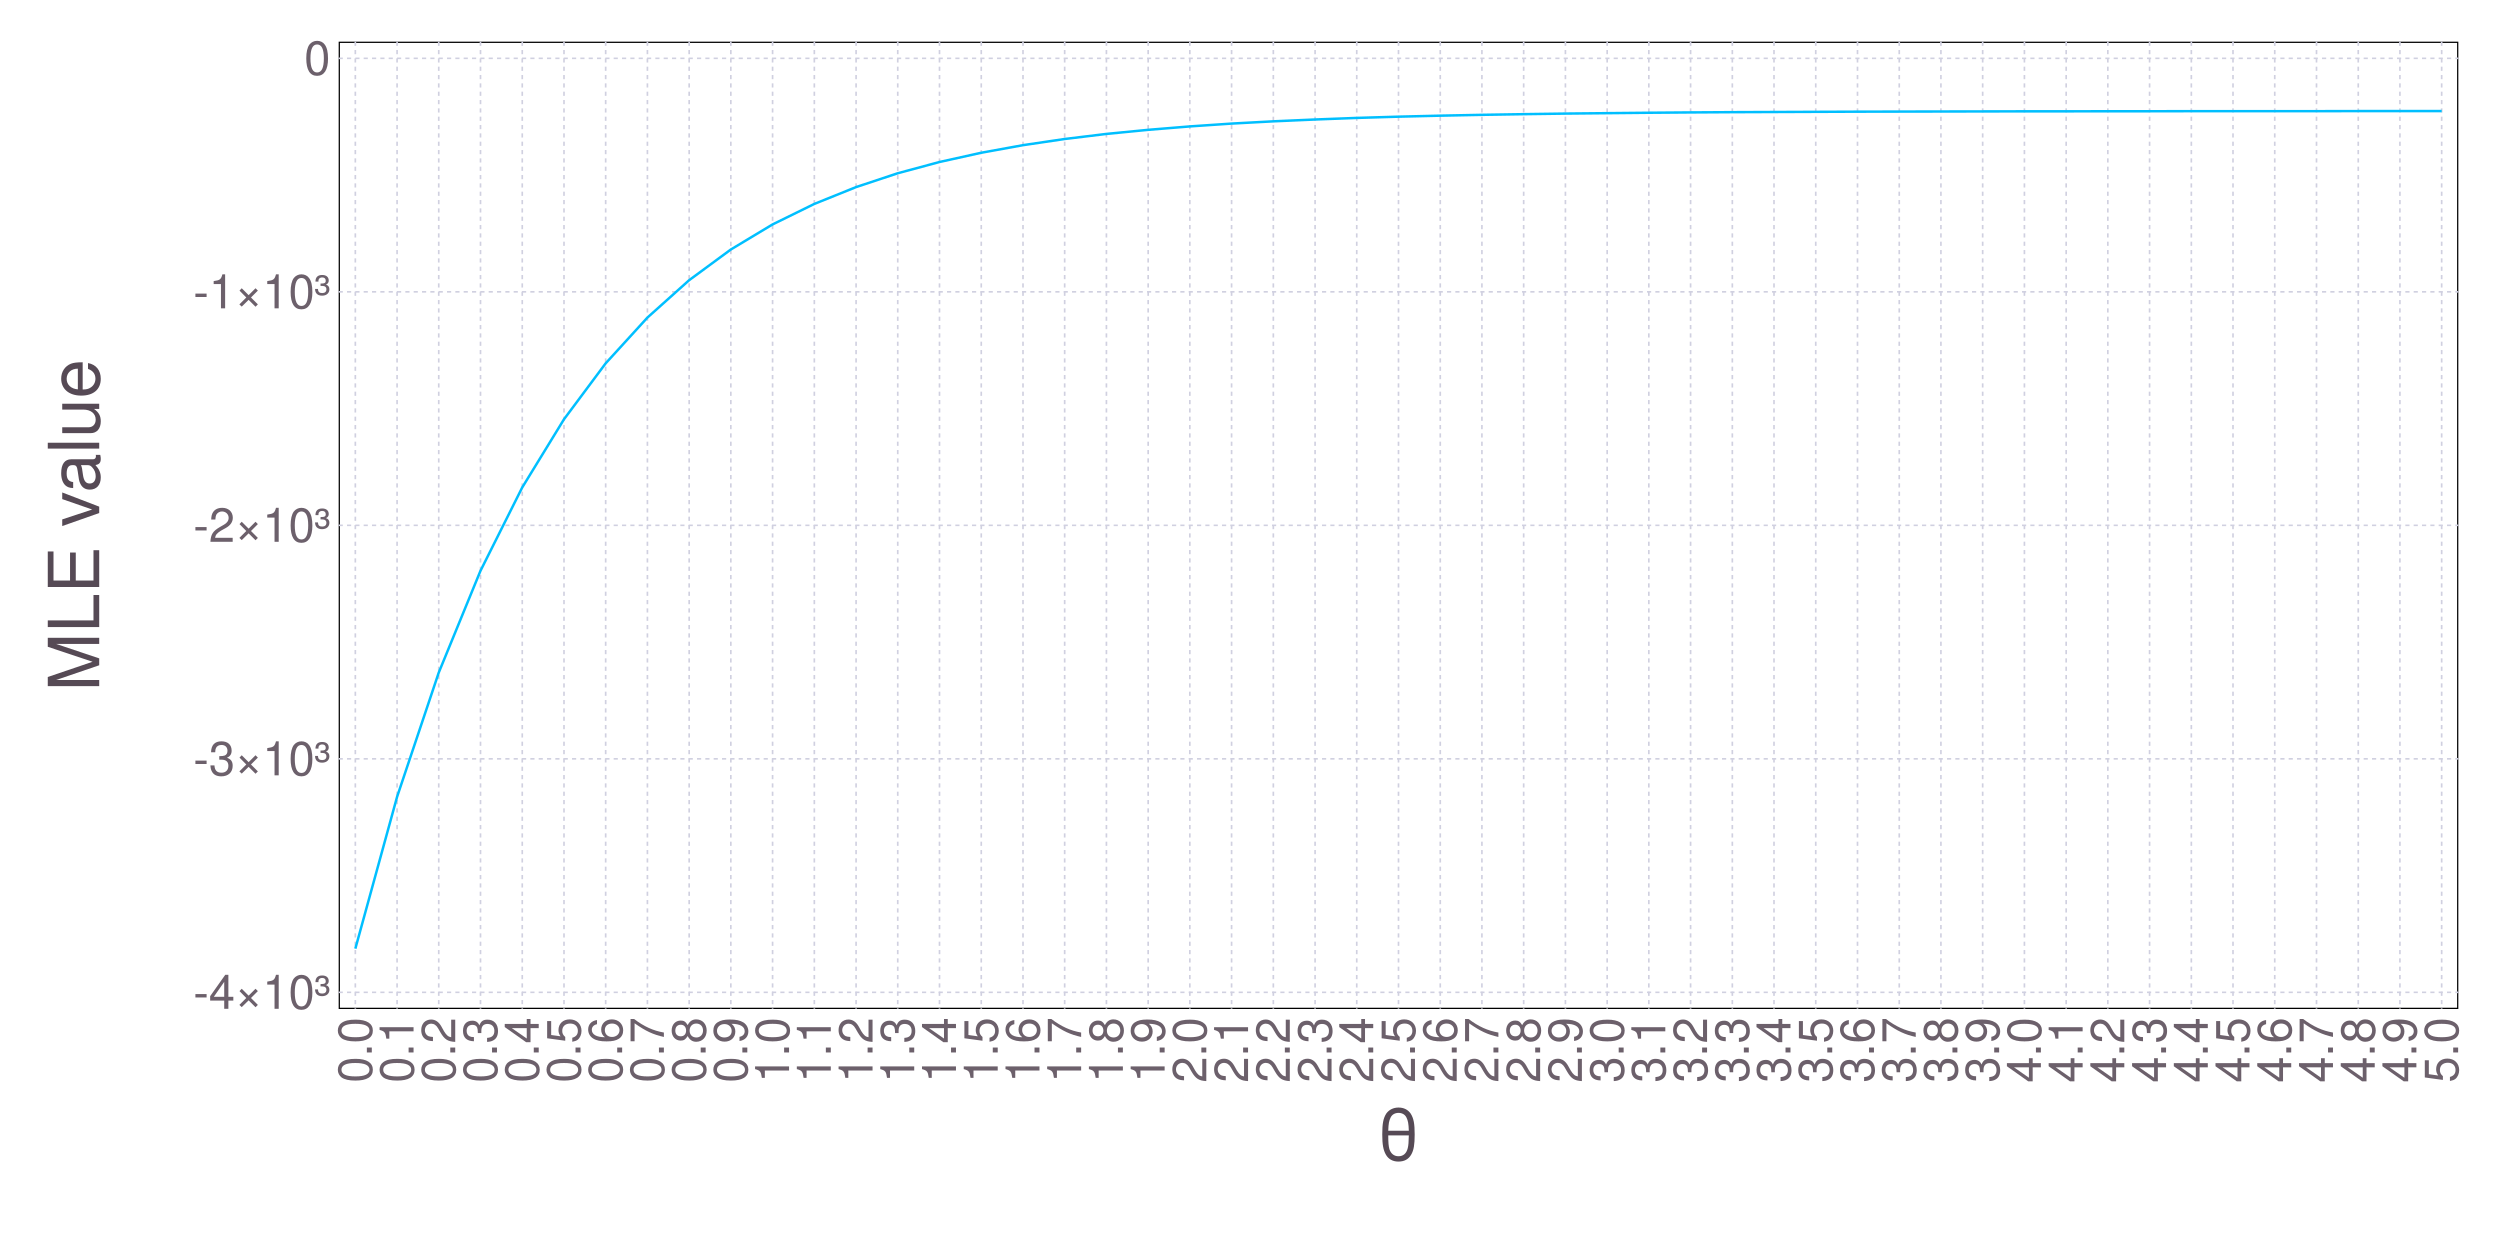
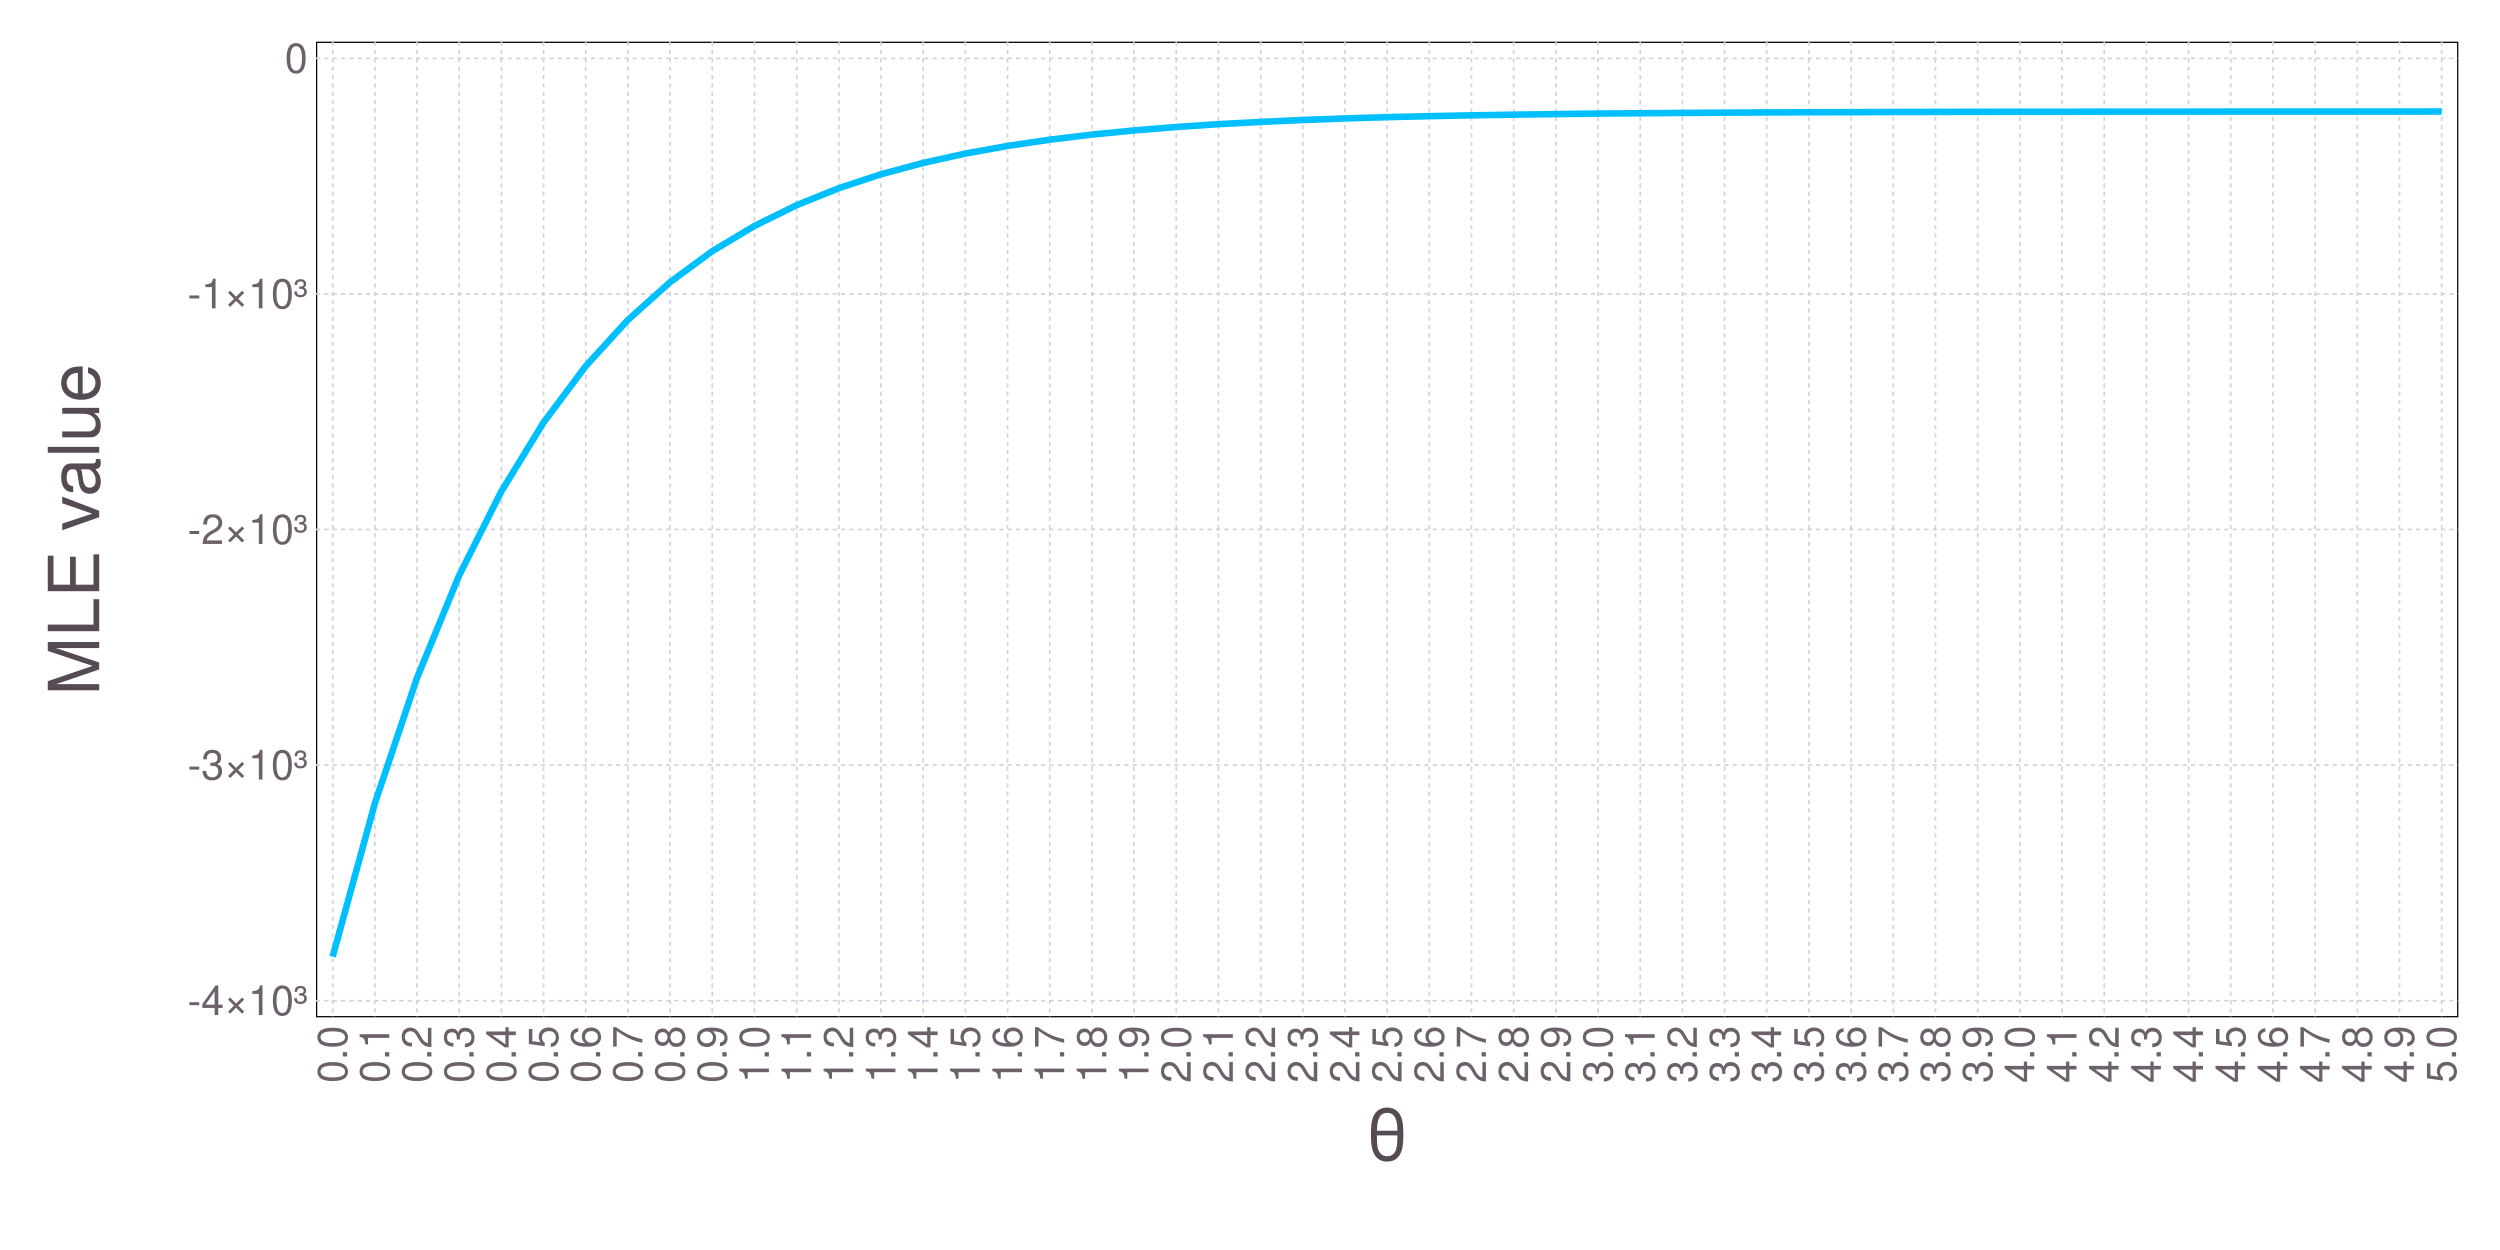
<svg xmlns="http://www.w3.org/2000/svg" version="1.2" width="300mm" height="150mm" viewBox="0 0 300 150" stroke="none" fill="#000000" stroke-width="0.3" font-size="3.88">
  <defs>
    <marker id="arrow" markerWidth="15" markerHeight="7" refX="5" refY="3.5" orient="auto" markerUnits="strokeWidth">
      <path d="M0,0 L15,3.5 L0,7 z" stroke="context-stroke" fill="context-stroke" />
    </marker>
  </defs>
-   <g stroke="#000000" stroke-opacity="0.000" fill="#FFFFFF" id="img-73025b7e-1">
+   <g stroke="#000000" stroke-opacity="0.000" fill="#FFFFFF" id="img-ab9071c0-1">
    <g transform="translate(150,75)">
      <path d="M-150,-75 L 150 -75 150 75 -150 75 z" class="primitive" />
    </g>
  </g>
-   <g class="plotroot xscalable yscalable" id="img-73025b7e-2">
-     <g font-size="8.47" font-family="'PT Sans','Helvetica Neue','Helvetica',sans-serif" fill="#564A55" stroke="#000000" stroke-opacity="0.000" id="img-73025b7e-3">
-       <g transform="translate(167.82,134.12)">
+   <g class="plotroot xscalable yscalable" id="img-ab9071c0-2">
+     <g font-size="8.47" font-family="'PT Sans','Helvetica Neue','Helvetica',sans-serif" fill="#564A55" stroke="#000000" stroke-opacity="0.000" id="img-ab9071c0-3">
+       <g transform="translate(166.46,134.12)">
        <g class="primitive">
          <text text-anchor="middle" dy="0.6em">θ</text>
        </g>
      </g>
    </g>
-     <g class="guide xlabels" font-size="5.64" font-family="'PT Sans Caption','Helvetica Neue','Helvetica',sans-serif" fill="#6C606B" id="img-73025b7e-4">
-       <g transform="translate(42.64,122.08)">
+     <g class="guide xlabels" font-size="4.94" font-family="'PT Sans Caption','Helvetica Neue','Helvetica',sans-serif" fill="#6C606B" id="img-ab9071c0-4">
+       <g transform="translate(39.92,123.08)">
        <g class="primitive">
          <text text-anchor="end" dy="0.35em" transform="rotate(-90,0, 0)">0.0</text>
        </g>
      </g>
-       <g transform="translate(47.65,122.08)">
+       <g transform="translate(44.98,123.08)">
        <g class="primitive">
          <text text-anchor="end" dy="0.35em" transform="rotate(-90,0, 0)">0.1</text>
        </g>
      </g>
-       <g transform="translate(52.65,122.08)">
+       <g transform="translate(50.04,123.08)">
        <g class="primitive">
          <text text-anchor="end" dy="0.35em" transform="rotate(-90,0, 0)">0.2</text>
        </g>
      </g>
-       <g transform="translate(57.66,122.08)">
+       <g transform="translate(55.1,123.08)">
        <g class="primitive">
          <text text-anchor="end" dy="0.35em" transform="rotate(-90,0, 0)">0.3</text>
        </g>
      </g>
-       <g transform="translate(62.67,122.08)">
+       <g transform="translate(60.17,123.08)">
        <g class="primitive">
          <text text-anchor="end" dy="0.35em" transform="rotate(-90,0, 0)">0.4</text>
        </g>
      </g>
-       <g transform="translate(67.68,122.08)">
+       <g transform="translate(65.23,123.08)">
        <g class="primitive">
          <text text-anchor="end" dy="0.35em" transform="rotate(-90,0, 0)">0.5</text>
        </g>
      </g>
-       <g transform="translate(72.68,122.08)">
+       <g transform="translate(70.29,123.08)">
        <g class="primitive">
          <text text-anchor="end" dy="0.35em" transform="rotate(-90,0, 0)">0.6</text>
        </g>
      </g>
-       <g transform="translate(77.69,122.08)">
+       <g transform="translate(75.35,123.08)">
        <g class="primitive">
          <text text-anchor="end" dy="0.35em" transform="rotate(-90,0, 0)">0.7</text>
        </g>
      </g>
-       <g transform="translate(82.7,122.08)">
+       <g transform="translate(80.41,123.08)">
        <g class="primitive">
          <text text-anchor="end" dy="0.35em" transform="rotate(-90,0, 0)">0.8</text>
        </g>
      </g>
-       <g transform="translate(87.7,122.08)">
+       <g transform="translate(85.47,123.08)">
        <g class="primitive">
          <text text-anchor="end" dy="0.35em" transform="rotate(-90,0, 0)">0.9</text>
        </g>
      </g>
-       <g transform="translate(92.71,122.08)">
+       <g transform="translate(90.54,123.08)">
        <g class="primitive">
          <text text-anchor="end" dy="0.35em" transform="rotate(-90,0, 0)">1.0</text>
        </g>
      </g>
-       <g transform="translate(97.72,122.08)">
+       <g transform="translate(95.6,123.08)">
        <g class="primitive">
          <text text-anchor="end" dy="0.35em" transform="rotate(-90,0, 0)">1.1</text>
        </g>
      </g>
-       <g transform="translate(102.73,122.08)">
+       <g transform="translate(100.66,123.08)">
        <g class="primitive">
          <text text-anchor="end" dy="0.35em" transform="rotate(-90,0, 0)">1.2</text>
        </g>
      </g>
-       <g transform="translate(107.73,122.08)">
+       <g transform="translate(105.72,123.08)">
        <g class="primitive">
          <text text-anchor="end" dy="0.35em" transform="rotate(-90,0, 0)">1.3</text>
        </g>
      </g>
-       <g transform="translate(112.74,122.08)">
+       <g transform="translate(110.78,123.08)">
        <g class="primitive">
          <text text-anchor="end" dy="0.35em" transform="rotate(-90,0, 0)">1.4</text>
        </g>
      </g>
-       <g transform="translate(117.75,122.08)">
+       <g transform="translate(115.84,123.08)">
        <g class="primitive">
          <text text-anchor="end" dy="0.35em" transform="rotate(-90,0, 0)">1.5</text>
        </g>
      </g>
-       <g transform="translate(122.76,122.08)">
+       <g transform="translate(120.91,123.08)">
        <g class="primitive">
          <text text-anchor="end" dy="0.35em" transform="rotate(-90,0, 0)">1.6</text>
        </g>
      </g>
-       <g transform="translate(127.76,122.08)">
+       <g transform="translate(125.97,123.08)">
        <g class="primitive">
          <text text-anchor="end" dy="0.35em" transform="rotate(-90,0, 0)">1.7</text>
        </g>
      </g>
-       <g transform="translate(132.77,122.08)">
+       <g transform="translate(131.03,123.08)">
        <g class="primitive">
          <text text-anchor="end" dy="0.35em" transform="rotate(-90,0, 0)">1.8</text>
        </g>
      </g>
-       <g transform="translate(137.78,122.08)">
+       <g transform="translate(136.09,123.08)">
        <g class="primitive">
          <text text-anchor="end" dy="0.35em" transform="rotate(-90,0, 0)">1.9</text>
        </g>
      </g>
-       <g transform="translate(142.78,122.08)">
+       <g transform="translate(141.15,123.08)">
        <g class="primitive">
          <text text-anchor="end" dy="0.35em" transform="rotate(-90,0, 0)">2.0</text>
        </g>
      </g>
-       <g transform="translate(147.79,122.08)">
+       <g transform="translate(146.21,123.08)">
        <g class="primitive">
          <text text-anchor="end" dy="0.35em" transform="rotate(-90,0, 0)">2.1</text>
        </g>
      </g>
-       <g transform="translate(152.8,122.08)">
+       <g transform="translate(151.28,123.08)">
        <g class="primitive">
          <text text-anchor="end" dy="0.35em" transform="rotate(-90,0, 0)">2.2</text>
        </g>
      </g>
-       <g transform="translate(157.81,122.08)">
+       <g transform="translate(156.34,123.08)">
        <g class="primitive">
          <text text-anchor="end" dy="0.35em" transform="rotate(-90,0, 0)">2.3</text>
        </g>
      </g>
-       <g transform="translate(162.81,122.08)">
+       <g transform="translate(161.4,123.08)">
        <g class="primitive">
          <text text-anchor="end" dy="0.35em" transform="rotate(-90,0, 0)">2.4</text>
        </g>
      </g>
-       <g transform="translate(167.82,122.08)">
+       <g transform="translate(166.46,123.08)">
        <g class="primitive">
          <text text-anchor="end" dy="0.35em" transform="rotate(-90,0, 0)">2.5</text>
        </g>
      </g>
-       <g transform="translate(172.83,122.08)">
+       <g transform="translate(171.52,123.08)">
        <g class="primitive">
          <text text-anchor="end" dy="0.35em" transform="rotate(-90,0, 0)">2.6</text>
        </g>
      </g>
-       <g transform="translate(177.83,122.08)">
+       <g transform="translate(176.58,123.08)">
        <g class="primitive">
          <text text-anchor="end" dy="0.35em" transform="rotate(-90,0, 0)">2.7</text>
        </g>
      </g>
-       <g transform="translate(182.84,122.08)">
+       <g transform="translate(181.64,123.08)">
        <g class="primitive">
          <text text-anchor="end" dy="0.35em" transform="rotate(-90,0, 0)">2.8</text>
        </g>
      </g>
-       <g transform="translate(187.85,122.08)">
+       <g transform="translate(186.71,123.08)">
        <g class="primitive">
          <text text-anchor="end" dy="0.35em" transform="rotate(-90,0, 0)">2.9</text>
        </g>
      </g>
-       <g transform="translate(192.86,122.08)">
+       <g transform="translate(191.77,123.08)">
        <g class="primitive">
          <text text-anchor="end" dy="0.35em" transform="rotate(-90,0, 0)">3.0</text>
        </g>
      </g>
-       <g transform="translate(197.86,122.08)">
+       <g transform="translate(196.83,123.08)">
        <g class="primitive">
          <text text-anchor="end" dy="0.35em" transform="rotate(-90,0, 0)">3.1</text>
        </g>
      </g>
-       <g transform="translate(202.87,122.08)">
+       <g transform="translate(201.89,123.08)">
        <g class="primitive">
          <text text-anchor="end" dy="0.35em" transform="rotate(-90,0, 0)">3.2</text>
        </g>
      </g>
-       <g transform="translate(207.88,122.08)">
+       <g transform="translate(206.95,123.08)">
        <g class="primitive">
          <text text-anchor="end" dy="0.35em" transform="rotate(-90,0, 0)">3.3</text>
        </g>
      </g>
-       <g transform="translate(212.88,122.08)">
+       <g transform="translate(212.01,123.08)">
        <g class="primitive">
          <text text-anchor="end" dy="0.35em" transform="rotate(-90,0, 0)">3.4</text>
        </g>
      </g>
-       <g transform="translate(217.89,122.08)">
+       <g transform="translate(217.08,123.08)">
        <g class="primitive">
          <text text-anchor="end" dy="0.35em" transform="rotate(-90,0, 0)">3.5</text>
        </g>
      </g>
-       <g transform="translate(222.9,122.08)">
+       <g transform="translate(222.14,123.08)">
        <g class="primitive">
          <text text-anchor="end" dy="0.35em" transform="rotate(-90,0, 0)">3.6</text>
        </g>
      </g>
-       <g transform="translate(227.91,122.08)">
+       <g transform="translate(227.2,123.08)">
        <g class="primitive">
          <text text-anchor="end" dy="0.35em" transform="rotate(-90,0, 0)">3.7</text>
        </g>
      </g>
-       <g transform="translate(232.91,122.08)">
+       <g transform="translate(232.26,123.08)">
        <g class="primitive">
          <text text-anchor="end" dy="0.35em" transform="rotate(-90,0, 0)">3.8</text>
        </g>
      </g>
-       <g transform="translate(237.92,122.08)">
+       <g transform="translate(237.32,123.08)">
        <g class="primitive">
          <text text-anchor="end" dy="0.35em" transform="rotate(-90,0, 0)">3.9</text>
        </g>
      </g>
-       <g transform="translate(242.93,122.08)">
+       <g transform="translate(242.38,123.08)">
        <g class="primitive">
          <text text-anchor="end" dy="0.35em" transform="rotate(-90,0, 0)">4.0</text>
        </g>
      </g>
-       <g transform="translate(247.94,122.08)">
+       <g transform="translate(247.45,123.08)">
        <g class="primitive">
          <text text-anchor="end" dy="0.35em" transform="rotate(-90,0, 0)">4.1</text>
        </g>
      </g>
-       <g transform="translate(252.94,122.08)">
+       <g transform="translate(252.51,123.08)">
        <g class="primitive">
          <text text-anchor="end" dy="0.35em" transform="rotate(-90,0, 0)">4.2</text>
        </g>
      </g>
-       <g transform="translate(257.95,122.08)">
+       <g transform="translate(257.57,123.08)">
        <g class="primitive">
          <text text-anchor="end" dy="0.35em" transform="rotate(-90,0, 0)">4.3</text>
        </g>
      </g>
-       <g transform="translate(262.96,122.08)">
+       <g transform="translate(262.63,123.08)">
        <g class="primitive">
          <text text-anchor="end" dy="0.35em" transform="rotate(-90,0, 0)">4.4</text>
        </g>
      </g>
-       <g transform="translate(267.96,122.08)">
+       <g transform="translate(267.69,123.08)">
        <g class="primitive">
          <text text-anchor="end" dy="0.35em" transform="rotate(-90,0, 0)">4.5</text>
        </g>
      </g>
-       <g transform="translate(272.97,122.08)">
+       <g transform="translate(272.75,123.08)">
        <g class="primitive">
          <text text-anchor="end" dy="0.35em" transform="rotate(-90,0, 0)">4.6</text>
        </g>
      </g>
-       <g transform="translate(277.98,122.08)">
+       <g transform="translate(277.82,123.08)">
        <g class="primitive">
          <text text-anchor="end" dy="0.35em" transform="rotate(-90,0, 0)">4.7</text>
        </g>
      </g>
-       <g transform="translate(282.99,122.08)">
+       <g transform="translate(282.88,123.08)">
        <g class="primitive">
          <text text-anchor="end" dy="0.35em" transform="rotate(-90,0, 0)">4.8</text>
        </g>
      </g>
-       <g transform="translate(287.99,122.08)">
+       <g transform="translate(287.94,123.08)">
        <g class="primitive">
          <text text-anchor="end" dy="0.35em" transform="rotate(-90,0, 0)">4.9</text>
        </g>
      </g>
-       <g transform="translate(293,122.08)">
+       <g transform="translate(293,123.08)">
        <g class="primitive">
          <text text-anchor="end" dy="0.35em" transform="rotate(-90,0, 0)">5.0</text>
        </g>
      </g>
    </g>
-     <g clip-path="url(#img-73025b7e-5)">
-       <g id="img-73025b7e-6">
-         <g pointer-events="visible" fill="#000000" fill-opacity="0.000" stroke="#000000" class="guide background" id="img-73025b7e-7">
-           <g transform="translate(167.82,63.04)" id="img-73025b7e-8">
-             <path d="M-127.18,-58.04 L 127.18 -58.04 127.18 58.04 -127.18 58.04 z" class="primitive" />
-           </g>
-         </g>
-         <g class="guide ygridlines xfixed" stroke-dasharray="0.5,0.5" stroke-width="0.2" stroke="#D0D0E0" id="img-73025b7e-9">
-           <g transform="translate(167.82,119.08)" id="img-73025b7e-10">
-             <path fill="none" d="M-127.18,0 L 127.18 0" class="primitive" />
-           </g>
-           <g transform="translate(167.82,91.06)" id="img-73025b7e-11">
-             <path fill="none" d="M-127.18,0 L 127.18 0" class="primitive" />
-           </g>
-           <g transform="translate(167.82,63.04)" id="img-73025b7e-12">
-             <path fill="none" d="M-127.18,0 L 127.18 0" class="primitive" />
-           </g>
-           <g transform="translate(167.82,35.02)" id="img-73025b7e-13">
-             <path fill="none" d="M-127.18,0 L 127.18 0" class="primitive" />
-           </g>
-           <g transform="translate(167.82,7)" id="img-73025b7e-14">
-             <path fill="none" d="M-127.18,0 L 127.18 0" class="primitive" />
-           </g>
-         </g>
-         <g class="guide xgridlines yfixed" stroke-dasharray="0.5,0.5" stroke-width="0.2" stroke="#D0D0E0" id="img-73025b7e-15">
-           <g transform="translate(42.64,63.04)" id="img-73025b7e-16">
-             <path fill="none" d="M0,-58.04 L 0 58.04" class="primitive" />
-           </g>
-           <g transform="translate(47.65,63.04)" id="img-73025b7e-17">
-             <path fill="none" d="M0,-58.04 L 0 58.04" class="primitive" />
-           </g>
-           <g transform="translate(52.65,63.04)" id="img-73025b7e-18">
-             <path fill="none" d="M0,-58.04 L 0 58.04" class="primitive" />
-           </g>
-           <g transform="translate(57.66,63.04)" id="img-73025b7e-19">
-             <path fill="none" d="M0,-58.04 L 0 58.04" class="primitive" />
-           </g>
-           <g transform="translate(62.67,63.04)" id="img-73025b7e-20">
-             <path fill="none" d="M0,-58.04 L 0 58.04" class="primitive" />
-           </g>
-           <g transform="translate(67.68,63.04)" id="img-73025b7e-21">
-             <path fill="none" d="M0,-58.04 L 0 58.04" class="primitive" />
-           </g>
-           <g transform="translate(72.68,63.04)" id="img-73025b7e-22">
-             <path fill="none" d="M0,-58.04 L 0 58.04" class="primitive" />
-           </g>
-           <g transform="translate(77.69,63.04)" id="img-73025b7e-23">
-             <path fill="none" d="M0,-58.04 L 0 58.04" class="primitive" />
-           </g>
-           <g transform="translate(82.7,63.04)" id="img-73025b7e-24">
-             <path fill="none" d="M0,-58.04 L 0 58.04" class="primitive" />
-           </g>
-           <g transform="translate(87.7,63.04)" id="img-73025b7e-25">
-             <path fill="none" d="M0,-58.04 L 0 58.04" class="primitive" />
-           </g>
-           <g transform="translate(92.71,63.04)" id="img-73025b7e-26">
-             <path fill="none" d="M0,-58.04 L 0 58.04" class="primitive" />
-           </g>
-           <g transform="translate(97.72,63.04)" id="img-73025b7e-27">
-             <path fill="none" d="M0,-58.04 L 0 58.04" class="primitive" />
-           </g>
-           <g transform="translate(102.73,63.04)" id="img-73025b7e-28">
-             <path fill="none" d="M0,-58.04 L 0 58.04" class="primitive" />
-           </g>
-           <g transform="translate(107.73,63.04)" id="img-73025b7e-29">
-             <path fill="none" d="M0,-58.04 L 0 58.04" class="primitive" />
-           </g>
-           <g transform="translate(112.74,63.04)" id="img-73025b7e-30">
-             <path fill="none" d="M0,-58.04 L 0 58.04" class="primitive" />
-           </g>
-           <g transform="translate(117.75,63.04)" id="img-73025b7e-31">
-             <path fill="none" d="M0,-58.04 L 0 58.04" class="primitive" />
-           </g>
-           <g transform="translate(122.76,63.04)" id="img-73025b7e-32">
-             <path fill="none" d="M0,-58.04 L 0 58.04" class="primitive" />
-           </g>
-           <g transform="translate(127.76,63.04)" id="img-73025b7e-33">
-             <path fill="none" d="M0,-58.04 L 0 58.04" class="primitive" />
-           </g>
-           <g transform="translate(132.77,63.04)" id="img-73025b7e-34">
-             <path fill="none" d="M0,-58.04 L 0 58.04" class="primitive" />
-           </g>
-           <g transform="translate(137.78,63.04)" id="img-73025b7e-35">
-             <path fill="none" d="M0,-58.04 L 0 58.04" class="primitive" />
-           </g>
-           <g transform="translate(142.78,63.04)" id="img-73025b7e-36">
-             <path fill="none" d="M0,-58.04 L 0 58.04" class="primitive" />
-           </g>
-           <g transform="translate(147.79,63.04)" id="img-73025b7e-37">
-             <path fill="none" d="M0,-58.04 L 0 58.04" class="primitive" />
-           </g>
-           <g transform="translate(152.8,63.04)" id="img-73025b7e-38">
-             <path fill="none" d="M0,-58.04 L 0 58.04" class="primitive" />
-           </g>
-           <g transform="translate(157.81,63.04)" id="img-73025b7e-39">
-             <path fill="none" d="M0,-58.04 L 0 58.04" class="primitive" />
-           </g>
-           <g transform="translate(162.81,63.04)" id="img-73025b7e-40">
-             <path fill="none" d="M0,-58.04 L 0 58.04" class="primitive" />
-           </g>
-           <g transform="translate(167.82,63.04)" id="img-73025b7e-41">
-             <path fill="none" d="M0,-58.04 L 0 58.04" class="primitive" />
-           </g>
-           <g transform="translate(172.83,63.04)" id="img-73025b7e-42">
-             <path fill="none" d="M0,-58.04 L 0 58.04" class="primitive" />
-           </g>
-           <g transform="translate(177.83,63.04)" id="img-73025b7e-43">
-             <path fill="none" d="M0,-58.04 L 0 58.04" class="primitive" />
-           </g>
-           <g transform="translate(182.84,63.04)" id="img-73025b7e-44">
-             <path fill="none" d="M0,-58.04 L 0 58.04" class="primitive" />
-           </g>
-           <g transform="translate(187.85,63.04)" id="img-73025b7e-45">
-             <path fill="none" d="M0,-58.04 L 0 58.04" class="primitive" />
-           </g>
-           <g transform="translate(192.86,63.04)" id="img-73025b7e-46">
-             <path fill="none" d="M0,-58.04 L 0 58.04" class="primitive" />
-           </g>
-           <g transform="translate(197.86,63.04)" id="img-73025b7e-47">
-             <path fill="none" d="M0,-58.04 L 0 58.04" class="primitive" />
-           </g>
-           <g transform="translate(202.87,63.04)" id="img-73025b7e-48">
-             <path fill="none" d="M0,-58.04 L 0 58.04" class="primitive" />
-           </g>
-           <g transform="translate(207.88,63.04)" id="img-73025b7e-49">
-             <path fill="none" d="M0,-58.04 L 0 58.04" class="primitive" />
-           </g>
-           <g transform="translate(212.88,63.04)" id="img-73025b7e-50">
-             <path fill="none" d="M0,-58.04 L 0 58.04" class="primitive" />
-           </g>
-           <g transform="translate(217.89,63.04)" id="img-73025b7e-51">
-             <path fill="none" d="M0,-58.04 L 0 58.04" class="primitive" />
-           </g>
-           <g transform="translate(222.9,63.04)" id="img-73025b7e-52">
-             <path fill="none" d="M0,-58.04 L 0 58.04" class="primitive" />
-           </g>
-           <g transform="translate(227.91,63.04)" id="img-73025b7e-53">
-             <path fill="none" d="M0,-58.04 L 0 58.04" class="primitive" />
-           </g>
-           <g transform="translate(232.91,63.04)" id="img-73025b7e-54">
-             <path fill="none" d="M0,-58.04 L 0 58.04" class="primitive" />
-           </g>
-           <g transform="translate(237.92,63.04)" id="img-73025b7e-55">
-             <path fill="none" d="M0,-58.04 L 0 58.04" class="primitive" />
-           </g>
-           <g transform="translate(242.93,63.04)" id="img-73025b7e-56">
-             <path fill="none" d="M0,-58.04 L 0 58.04" class="primitive" />
-           </g>
-           <g transform="translate(247.94,63.04)" id="img-73025b7e-57">
-             <path fill="none" d="M0,-58.04 L 0 58.04" class="primitive" />
-           </g>
-           <g transform="translate(252.94,63.04)" id="img-73025b7e-58">
-             <path fill="none" d="M0,-58.04 L 0 58.04" class="primitive" />
-           </g>
-           <g transform="translate(257.95,63.04)" id="img-73025b7e-59">
-             <path fill="none" d="M0,-58.04 L 0 58.04" class="primitive" />
-           </g>
-           <g transform="translate(262.96,63.04)" id="img-73025b7e-60">
-             <path fill="none" d="M0,-58.04 L 0 58.04" class="primitive" />
-           </g>
-           <g transform="translate(267.96,63.04)" id="img-73025b7e-61">
-             <path fill="none" d="M0,-58.04 L 0 58.04" class="primitive" />
-           </g>
-           <g transform="translate(272.97,63.04)" id="img-73025b7e-62">
-             <path fill="none" d="M0,-58.04 L 0 58.04" class="primitive" />
-           </g>
-           <g transform="translate(277.98,63.04)" id="img-73025b7e-63">
-             <path fill="none" d="M0,-58.04 L 0 58.04" class="primitive" />
-           </g>
-           <g transform="translate(282.99,63.04)" id="img-73025b7e-64">
-             <path fill="none" d="M0,-58.04 L 0 58.04" class="primitive" />
-           </g>
-           <g transform="translate(287.99,63.04)" id="img-73025b7e-65">
-             <path fill="none" d="M0,-58.04 L 0 58.04" class="primitive" />
-           </g>
-           <g transform="translate(293,63.04)" id="img-73025b7e-66">
-             <path fill="none" d="M0,-58.04 L 0 58.04" class="primitive" />
-           </g>
-         </g>
-         <g class="plotpanel" id="img-73025b7e-67">
-           <g stroke-width="0.3" fill="#000000" fill-opacity="0.000" class="geometry" id="img-73025b7e-68">
-             <g class="color_LCHab{Float32}(70.0f0,60.0f0,240.0f0)" stroke-dasharray="none" stroke="#00BFFF" id="img-73025b7e-69">
-               <g transform="translate(167.82,24.2)" id="img-73025b7e-70">
-                 <path fill="none" d="M-125.18,89.64 L -120.17 71.42 -115.17 56.51 -110.16 44.29 -105.15 34.29 -100.14 26.11 -95.14 19.4 -90.13 13.91 -85.12 9.42 -80.12 5.74 -75.11 2.73 -70.1 0.27 -65.09 -1.75 -60.09 -3.41 -55.08 -4.76 -50.07 -5.87 -45.06 -6.78 -40.06 -7.52 -35.05 -8.13 -30.04 -8.62 -25.04 -9.03 -20.03 -9.37 -15.02 -9.64 -10.01 -9.86 -5.01 -10.05 0 -10.2 5.01 -10.32 10.01 -10.42 15.02 -10.5 20.03 -10.57 25.04 -10.62 30.04 -10.67 35.05 -10.71 40.06 -10.74 45.06 -10.76 50.07 -10.78 55.08 -10.8 60.09 -10.81 65.09 -10.82 70.1 -10.83 75.11 -10.84 80.12 -10.84 85.12 -10.85 90.13 -10.85 95.14 -10.86 100.14 -10.86 105.15 -10.86 110.16 -10.86 115.17 -10.87 120.17 -10.87 125.18 -10.87" class="primitive" />
+     <g clip-path="url(#img-ab9071c0-5)">
+       <g id="img-ab9071c0-6">
+         <g pointer-events="visible" fill="#000000" fill-opacity="0.000" stroke="#000000" class="guide background" id="img-ab9071c0-7">
+           <g transform="translate(166.46,63.54)" id="img-ab9071c0-8">
+             <path d="M-128.54,-58.54 L 128.54 -58.54 128.54 58.54 -128.54 58.54 z" class="primitive" />
+           </g>
+         </g>
+         <g class="guide ygridlines xfixed" stroke-dasharray="0.5,0.5" stroke-width="0.2" stroke="#D0D0E0" id="img-ab9071c0-9">
+           <g transform="translate(166.46,120.08)" id="img-ab9071c0-10">
+             <path fill="none" d="M-128.54,0 L 128.54 0" class="primitive" />
+           </g>
+           <g transform="translate(166.46,91.81)" id="img-ab9071c0-11">
+             <path fill="none" d="M-128.54,0 L 128.54 0" class="primitive" />
+           </g>
+           <g transform="translate(166.46,63.54)" id="img-ab9071c0-12">
+             <path fill="none" d="M-128.54,0 L 128.54 0" class="primitive" />
+           </g>
+           <g transform="translate(166.46,35.27)" id="img-ab9071c0-13">
+             <path fill="none" d="M-128.54,0 L 128.54 0" class="primitive" />
+           </g>
+           <g transform="translate(166.46,7)" id="img-ab9071c0-14">
+             <path fill="none" d="M-128.54,0 L 128.54 0" class="primitive" />
+           </g>
+         </g>
+         <g class="guide xgridlines yfixed" stroke-dasharray="0.5,0.5" stroke-width="0.2" stroke="#D0D0E0" id="img-ab9071c0-15">
+           <g transform="translate(39.92,63.54)" id="img-ab9071c0-16">
+             <path fill="none" d="M0,-58.54 L 0 58.54" class="primitive" />
+           </g>
+           <g transform="translate(44.98,63.54)" id="img-ab9071c0-17">
+             <path fill="none" d="M0,-58.54 L 0 58.54" class="primitive" />
+           </g>
+           <g transform="translate(50.04,63.54)" id="img-ab9071c0-18">
+             <path fill="none" d="M0,-58.54 L 0 58.54" class="primitive" />
+           </g>
+           <g transform="translate(55.1,63.54)" id="img-ab9071c0-19">
+             <path fill="none" d="M0,-58.54 L 0 58.54" class="primitive" />
+           </g>
+           <g transform="translate(60.17,63.54)" id="img-ab9071c0-20">
+             <path fill="none" d="M0,-58.54 L 0 58.54" class="primitive" />
+           </g>
+           <g transform="translate(65.23,63.54)" id="img-ab9071c0-21">
+             <path fill="none" d="M0,-58.54 L 0 58.54" class="primitive" />
+           </g>
+           <g transform="translate(70.29,63.54)" id="img-ab9071c0-22">
+             <path fill="none" d="M0,-58.54 L 0 58.54" class="primitive" />
+           </g>
+           <g transform="translate(75.35,63.54)" id="img-ab9071c0-23">
+             <path fill="none" d="M0,-58.54 L 0 58.54" class="primitive" />
+           </g>
+           <g transform="translate(80.41,63.54)" id="img-ab9071c0-24">
+             <path fill="none" d="M0,-58.54 L 0 58.54" class="primitive" />
+           </g>
+           <g transform="translate(85.47,63.54)" id="img-ab9071c0-25">
+             <path fill="none" d="M0,-58.54 L 0 58.54" class="primitive" />
+           </g>
+           <g transform="translate(90.54,63.54)" id="img-ab9071c0-26">
+             <path fill="none" d="M0,-58.54 L 0 58.54" class="primitive" />
+           </g>
+           <g transform="translate(95.6,63.54)" id="img-ab9071c0-27">
+             <path fill="none" d="M0,-58.54 L 0 58.54" class="primitive" />
+           </g>
+           <g transform="translate(100.66,63.54)" id="img-ab9071c0-28">
+             <path fill="none" d="M0,-58.54 L 0 58.54" class="primitive" />
+           </g>
+           <g transform="translate(105.72,63.54)" id="img-ab9071c0-29">
+             <path fill="none" d="M0,-58.54 L 0 58.54" class="primitive" />
+           </g>
+           <g transform="translate(110.78,63.54)" id="img-ab9071c0-30">
+             <path fill="none" d="M0,-58.54 L 0 58.54" class="primitive" />
+           </g>
+           <g transform="translate(115.84,63.54)" id="img-ab9071c0-31">
+             <path fill="none" d="M0,-58.54 L 0 58.54" class="primitive" />
+           </g>
+           <g transform="translate(120.91,63.54)" id="img-ab9071c0-32">
+             <path fill="none" d="M0,-58.54 L 0 58.54" class="primitive" />
+           </g>
+           <g transform="translate(125.97,63.54)" id="img-ab9071c0-33">
+             <path fill="none" d="M0,-58.54 L 0 58.54" class="primitive" />
+           </g>
+           <g transform="translate(131.03,63.54)" id="img-ab9071c0-34">
+             <path fill="none" d="M0,-58.54 L 0 58.54" class="primitive" />
+           </g>
+           <g transform="translate(136.09,63.54)" id="img-ab9071c0-35">
+             <path fill="none" d="M0,-58.54 L 0 58.54" class="primitive" />
+           </g>
+           <g transform="translate(141.15,63.54)" id="img-ab9071c0-36">
+             <path fill="none" d="M0,-58.54 L 0 58.54" class="primitive" />
+           </g>
+           <g transform="translate(146.21,63.54)" id="img-ab9071c0-37">
+             <path fill="none" d="M0,-58.54 L 0 58.54" class="primitive" />
+           </g>
+           <g transform="translate(151.28,63.54)" id="img-ab9071c0-38">
+             <path fill="none" d="M0,-58.54 L 0 58.54" class="primitive" />
+           </g>
+           <g transform="translate(156.34,63.54)" id="img-ab9071c0-39">
+             <path fill="none" d="M0,-58.54 L 0 58.54" class="primitive" />
+           </g>
+           <g transform="translate(161.4,63.54)" id="img-ab9071c0-40">
+             <path fill="none" d="M0,-58.54 L 0 58.54" class="primitive" />
+           </g>
+           <g transform="translate(166.46,63.54)" id="img-ab9071c0-41">
+             <path fill="none" d="M0,-58.54 L 0 58.54" class="primitive" />
+           </g>
+           <g transform="translate(171.52,63.54)" id="img-ab9071c0-42">
+             <path fill="none" d="M0,-58.54 L 0 58.54" class="primitive" />
+           </g>
+           <g transform="translate(176.58,63.54)" id="img-ab9071c0-43">
+             <path fill="none" d="M0,-58.54 L 0 58.54" class="primitive" />
+           </g>
+           <g transform="translate(181.64,63.54)" id="img-ab9071c0-44">
+             <path fill="none" d="M0,-58.54 L 0 58.54" class="primitive" />
+           </g>
+           <g transform="translate(186.71,63.54)" id="img-ab9071c0-45">
+             <path fill="none" d="M0,-58.54 L 0 58.54" class="primitive" />
+           </g>
+           <g transform="translate(191.77,63.54)" id="img-ab9071c0-46">
+             <path fill="none" d="M0,-58.54 L 0 58.54" class="primitive" />
+           </g>
+           <g transform="translate(196.83,63.54)" id="img-ab9071c0-47">
+             <path fill="none" d="M0,-58.54 L 0 58.54" class="primitive" />
+           </g>
+           <g transform="translate(201.89,63.54)" id="img-ab9071c0-48">
+             <path fill="none" d="M0,-58.54 L 0 58.54" class="primitive" />
+           </g>
+           <g transform="translate(206.95,63.54)" id="img-ab9071c0-49">
+             <path fill="none" d="M0,-58.54 L 0 58.54" class="primitive" />
+           </g>
+           <g transform="translate(212.01,63.54)" id="img-ab9071c0-50">
+             <path fill="none" d="M0,-58.54 L 0 58.54" class="primitive" />
+           </g>
+           <g transform="translate(217.08,63.54)" id="img-ab9071c0-51">
+             <path fill="none" d="M0,-58.54 L 0 58.54" class="primitive" />
+           </g>
+           <g transform="translate(222.14,63.54)" id="img-ab9071c0-52">
+             <path fill="none" d="M0,-58.54 L 0 58.54" class="primitive" />
+           </g>
+           <g transform="translate(227.2,63.54)" id="img-ab9071c0-53">
+             <path fill="none" d="M0,-58.54 L 0 58.54" class="primitive" />
+           </g>
+           <g transform="translate(232.26,63.54)" id="img-ab9071c0-54">
+             <path fill="none" d="M0,-58.54 L 0 58.54" class="primitive" />
+           </g>
+           <g transform="translate(237.32,63.54)" id="img-ab9071c0-55">
+             <path fill="none" d="M0,-58.54 L 0 58.54" class="primitive" />
+           </g>
+           <g transform="translate(242.38,63.54)" id="img-ab9071c0-56">
+             <path fill="none" d="M0,-58.54 L 0 58.54" class="primitive" />
+           </g>
+           <g transform="translate(247.45,63.54)" id="img-ab9071c0-57">
+             <path fill="none" d="M0,-58.54 L 0 58.54" class="primitive" />
+           </g>
+           <g transform="translate(252.51,63.54)" id="img-ab9071c0-58">
+             <path fill="none" d="M0,-58.54 L 0 58.54" class="primitive" />
+           </g>
+           <g transform="translate(257.57,63.54)" id="img-ab9071c0-59">
+             <path fill="none" d="M0,-58.54 L 0 58.54" class="primitive" />
+           </g>
+           <g transform="translate(262.63,63.54)" id="img-ab9071c0-60">
+             <path fill="none" d="M0,-58.54 L 0 58.54" class="primitive" />
+           </g>
+           <g transform="translate(267.69,63.54)" id="img-ab9071c0-61">
+             <path fill="none" d="M0,-58.54 L 0 58.54" class="primitive" />
+           </g>
+           <g transform="translate(272.75,63.54)" id="img-ab9071c0-62">
+             <path fill="none" d="M0,-58.54 L 0 58.54" class="primitive" />
+           </g>
+           <g transform="translate(277.82,63.54)" id="img-ab9071c0-63">
+             <path fill="none" d="M0,-58.54 L 0 58.54" class="primitive" />
+           </g>
+           <g transform="translate(282.88,63.54)" id="img-ab9071c0-64">
+             <path fill="none" d="M0,-58.54 L 0 58.54" class="primitive" />
+           </g>
+           <g transform="translate(287.94,63.54)" id="img-ab9071c0-65">
+             <path fill="none" d="M0,-58.54 L 0 58.54" class="primitive" />
+           </g>
+           <g transform="translate(293,63.54)" id="img-ab9071c0-66">
+             <path fill="none" d="M0,-58.54 L 0 58.54" class="primitive" />
+           </g>
+         </g>
+         <g class="plotpanel" id="img-ab9071c0-67">
+           <g stroke-width="0.79" fill="#000000" fill-opacity="0.000" class="geometry" id="img-ab9071c0-68">
+             <g class="color_LCHab{Float32}(70.0f0,60.0f0,240.0f0)" stroke-dasharray="none" stroke="#00BFFF" id="img-ab9071c0-69">
+               <g transform="translate(166.46,24.35)" id="img-ab9071c0-70">
+                 <path fill="none" d="M-126.54,90.45 L -121.48 72.06 -116.42 57.01 -111.36 44.69 -106.29 34.6 -101.23 26.34 -96.17 19.58 -91.11 14.04 -86.05 9.51 -80.99 5.79 -75.92 2.76 -70.86 0.27 -65.8 -1.77 -60.74 -3.44 -55.68 -4.8 -50.62 -5.92 -45.55 -6.84 -40.49 -7.59 -35.43 -8.2 -30.37 -8.7 -25.31 -9.11 -20.25 -9.45 -15.18 -9.72 -10.12 -9.95 -5.06 -10.14 0 -10.29 5.06 -10.41 10.12 -10.51 15.18 -10.59 20.25 -10.66 25.31 -10.72 30.37 -10.76 35.43 -10.8 40.49 -10.83 45.55 -10.86 50.62 -10.88 55.68 -10.89 60.74 -10.91 65.8 -10.92 70.86 -10.93 75.92 -10.94 80.99 -10.94 86.05 -10.95 91.11 -10.95 96.17 -10.95 101.23 -10.96 106.29 -10.96 111.36 -10.96 116.42 -10.96 121.48 -10.96 126.54 -10.97" class="primitive" />
              </g>
            </g>
          </g>
        </g>
      </g>
    </g>
-     <g class="guide ylabels" font-size="5.64" font-family="'PT Sans Caption','Helvetica Neue','Helvetica',sans-serif" fill="#6C606B" id="img-73025b7e-71">
-       <g transform="translate(39.64,119.08)" id="img-73025b7e-72">
+     <g class="guide ylabels" font-size="4.94" font-family="'PT Sans Caption','Helvetica Neue','Helvetica',sans-serif" fill="#6C606B" id="img-ab9071c0-71">
+       <g transform="translate(36.92,120.08)" id="img-ab9071c0-72">
        <g class="primitive">
          <text text-anchor="end" dy="0.35em">-4×10³</text>
        </g>
      </g>
-       <g transform="translate(39.64,91.06)" id="img-73025b7e-73">
+       <g transform="translate(36.92,91.81)" id="img-ab9071c0-73">
        <g class="primitive">
          <text text-anchor="end" dy="0.35em">-3×10³</text>
        </g>
      </g>
-       <g transform="translate(39.64,63.04)" id="img-73025b7e-74">
+       <g transform="translate(36.92,63.54)" id="img-ab9071c0-74">
        <g class="primitive">
          <text text-anchor="end" dy="0.35em">-2×10³</text>
        </g>
      </g>
-       <g transform="translate(39.64,35.02)" id="img-73025b7e-75">
+       <g transform="translate(36.92,35.27)" id="img-ab9071c0-75">
        <g class="primitive">
          <text text-anchor="end" dy="0.35em">-1×10³</text>
        </g>
      </g>
-       <g transform="translate(39.64,7)" id="img-73025b7e-76">
+       <g transform="translate(36.92,7)" id="img-ab9071c0-76">
        <g class="primitive">
          <text text-anchor="end" dy="0.35em">0</text>
        </g>
      </g>
    </g>
-     <g font-size="8.47" font-family="'PT Sans','Helvetica Neue','Helvetica',sans-serif" fill="#564A55" stroke="#000000" stroke-opacity="0.000" id="img-73025b7e-77">
-       <g transform="translate(10.94,61.04)" id="img-73025b7e-78">
+     <g font-size="8.47" font-family="'PT Sans','Helvetica Neue','Helvetica',sans-serif" fill="#564A55" stroke="#000000" stroke-opacity="0.000" id="img-ab9071c0-77">
+       <g transform="translate(10.94,61.54)" id="img-ab9071c0-78">
        <g class="primitive">
          <text text-anchor="middle" dy="0.35em" transform="rotate(-90,0, 2)">MLE value</text>
        </g>
      </g>
    </g>
  </g>
  <defs>
-     <clipPath id="img-73025b7e-5">
-       <path d="M40.64,5 L 295 5 295 121.08 40.64 121.08" />
+     <clipPath id="img-ab9071c0-5">
+       <path d="M37.92,5 L 295 5 295 122.08 37.92 122.08" />
    </clipPath>
  </defs>
</svg>
